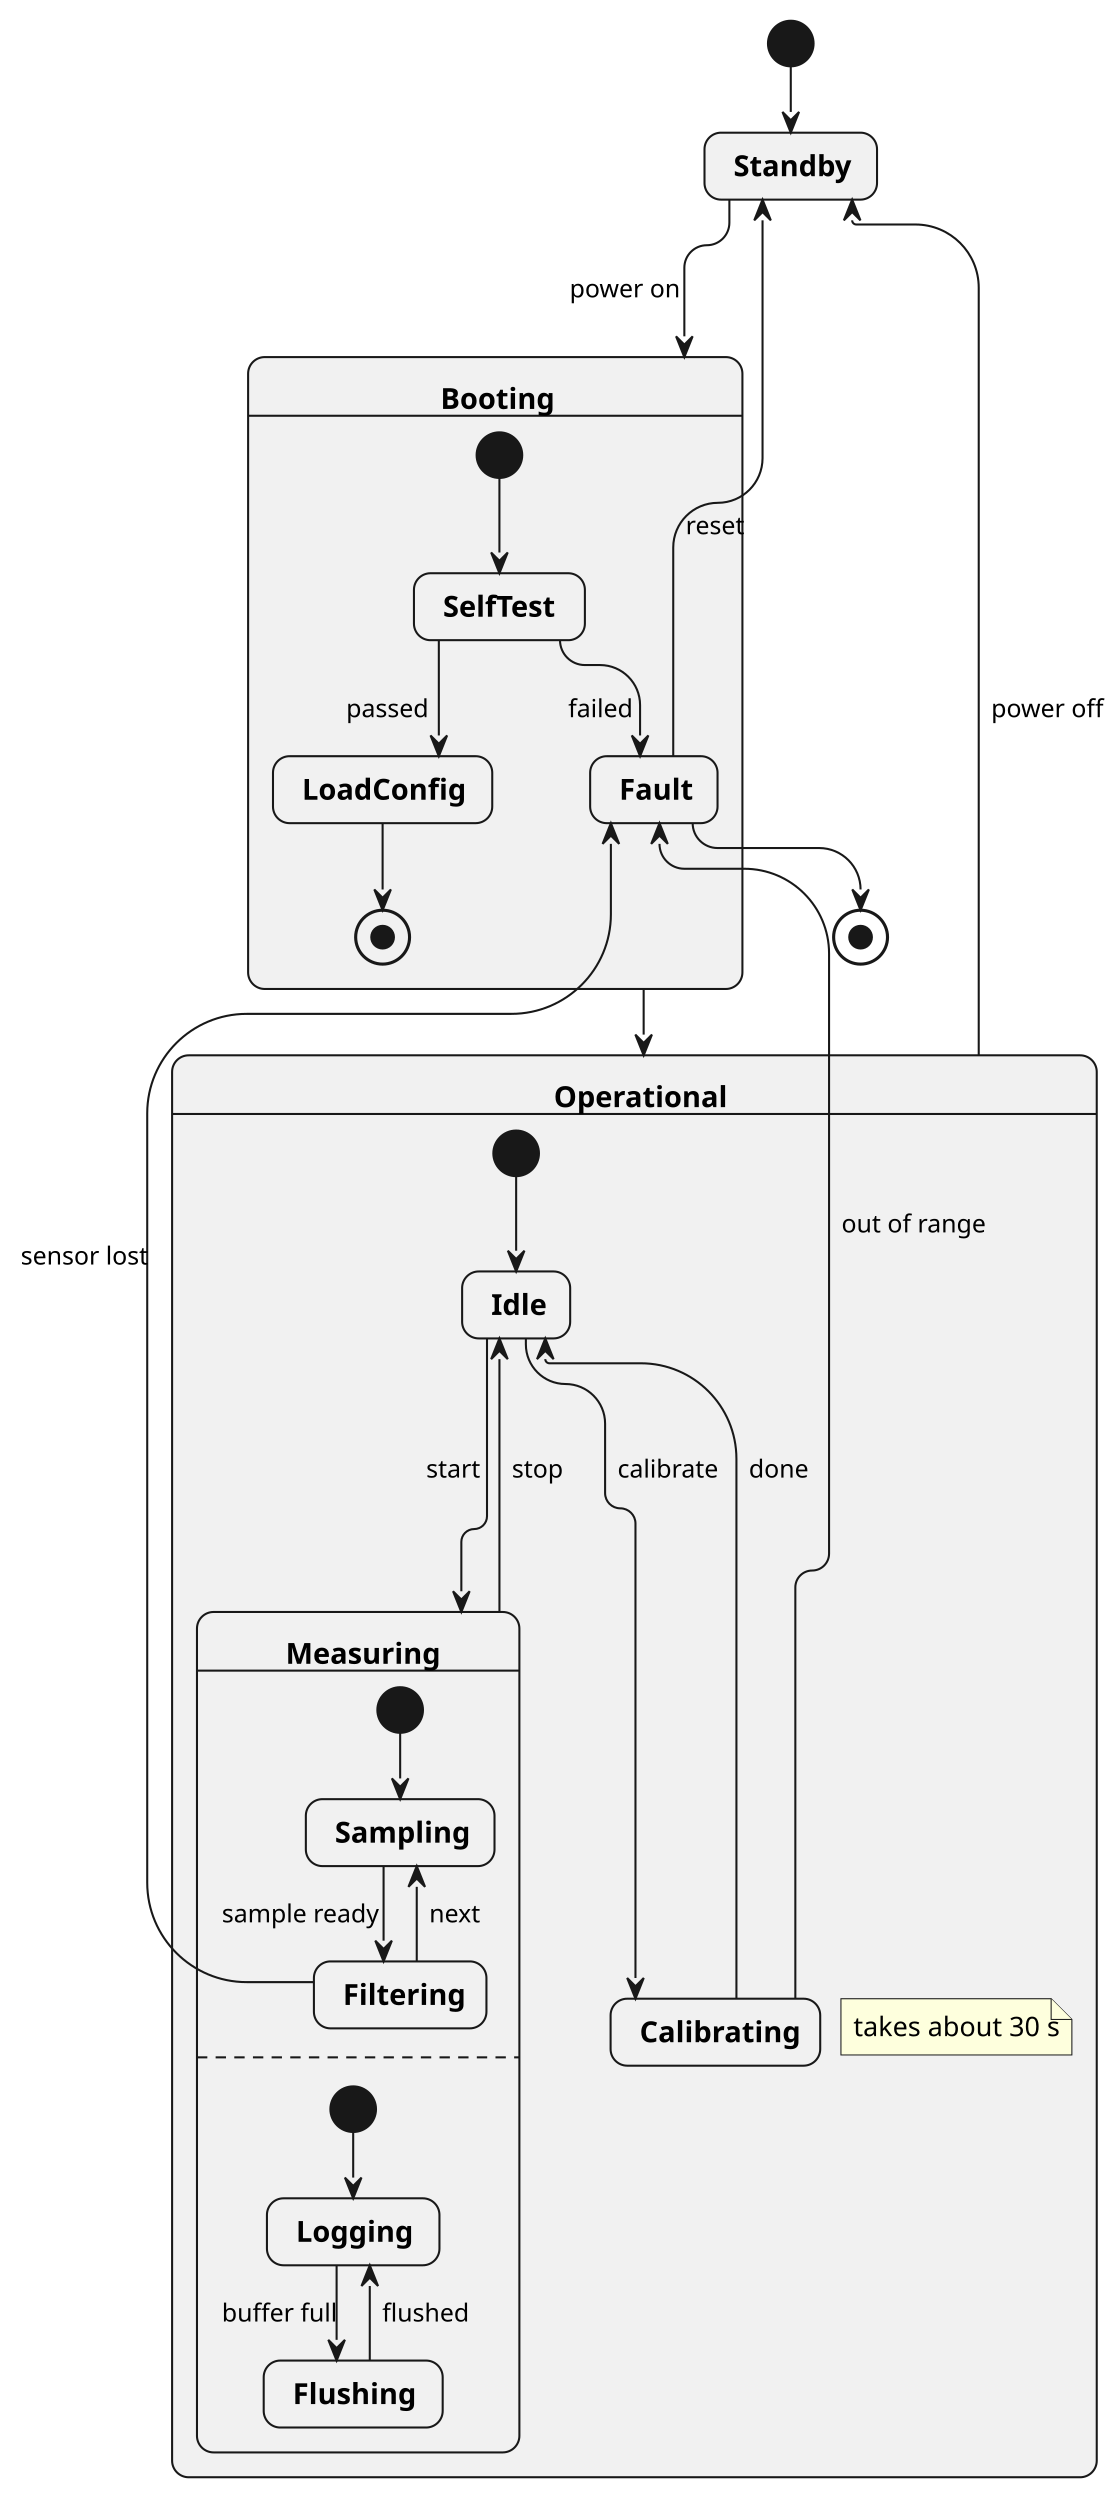
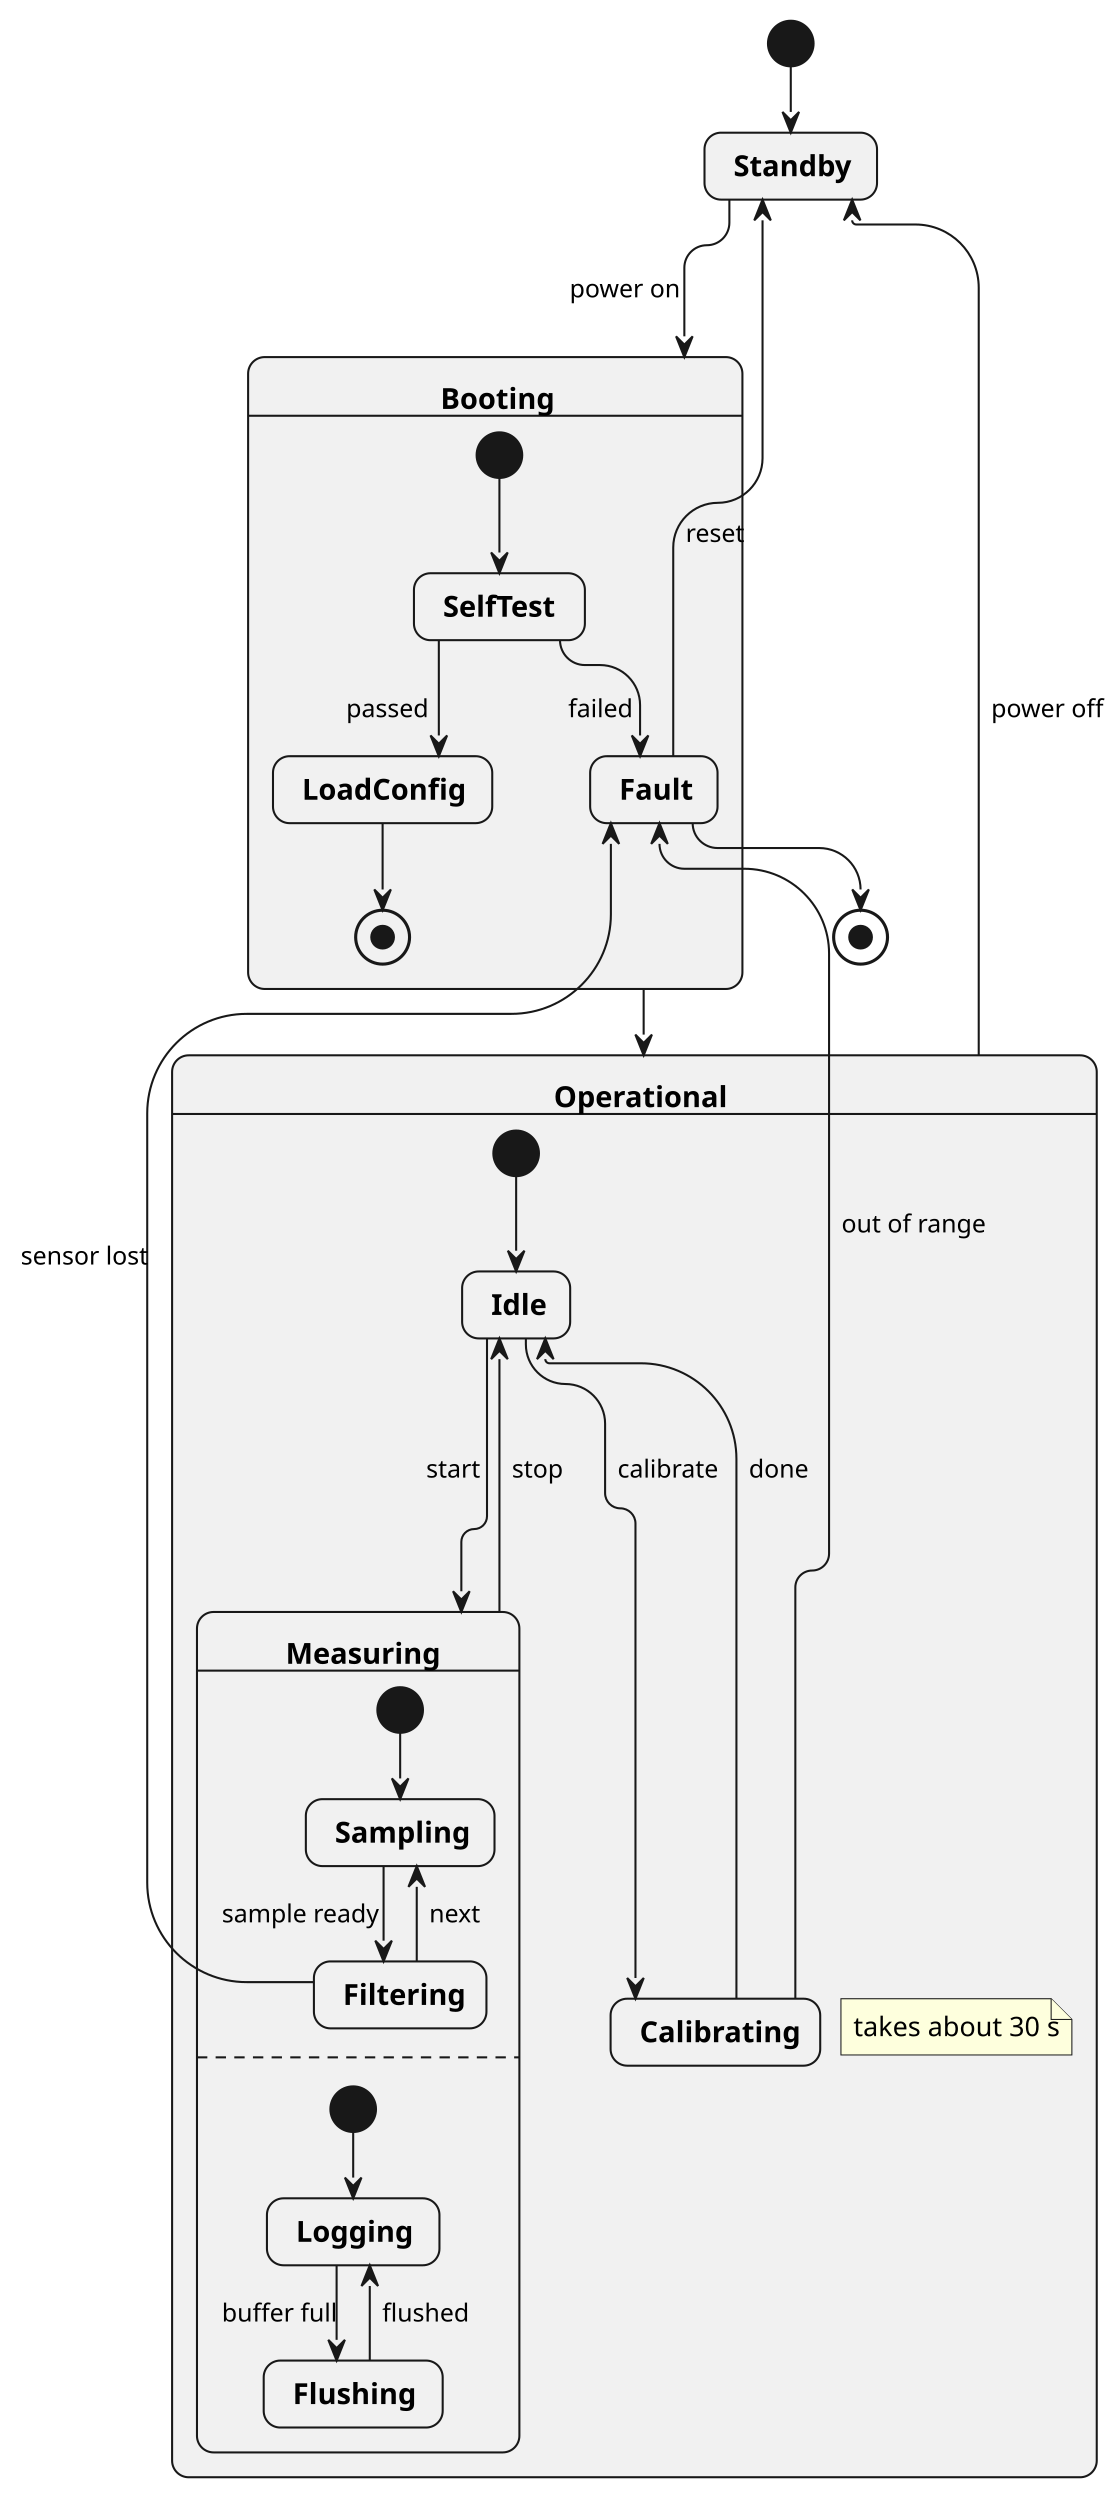
<svg xmlns="http://www.w3.org/2000/svg" width="540" height="1206" viewBox="0 0 540 1206">
  <g transform="translate(83.02,10)">
    <g>
      <ellipse cx="298.45" cy="11" rx="11" ry="11" fill="#181818" stroke="#181818" stroke-width="1" />
      <rect x="256.83" y="54" width="83.23" height="32.3" rx="8" ry="8" fill="#F1F1F1" stroke="#181818" stroke-width="1" />
      <rect x="36.67" y="162.26" width="238.45" height="304.82" rx="8" ry="8" fill="#F1F1F1" stroke="#181818" stroke-width="1" />
      <line x1="36.67" y1="190.56" x2="275.12" y2="190.56" fill="none" stroke="#181818" stroke-width="1" />
      <ellipse cx="157.9" cy="209.56" rx="11" ry="11" fill="#181818" stroke="#181818" stroke-width="1" />
      <rect x="116.67" y="266.53" width="82.46" height="32.3" rx="8" ry="8" fill="#F1F1F1" stroke="#181818" stroke-width="1" />
      <rect x="48.67" y="354.79" width="105.77" height="32.3" rx="8" ry="8" fill="#F1F1F1" stroke="#181818" stroke-width="1" />
      <rect x="201.67" y="354.79" width="61.45" height="32.3" rx="8" ry="8" fill="#F1F1F1" stroke="#181818" stroke-width="1" />
      <ellipse cx="101.55" cy="442.09" rx="13" ry="13" fill="none" stroke="#181818" stroke-width="1.5" />
      <ellipse cx="101.55" cy="442.09" rx="5.46" ry="5.46" fill="#181818" stroke="#181818" stroke-width="1" />
      <rect x="0" y="499.09" width="446.05" height="685.94" rx="8" ry="8" fill="#F1F1F1" stroke="#181818" stroke-width="1" />
      <line x1="0" y1="527.38" x2="446.05" y2="527.38" fill="none" stroke="#181818" stroke-width="1" />
      <ellipse cx="165.97" cy="546.38" rx="11" ry="11" fill="#181818" stroke="#181818" stroke-width="1" />
      <rect x="139.91" y="603.35" width="52.12" height="32.3" rx="8" ry="8" fill="#F1F1F1" stroke="#181818" stroke-width="1" />
      <rect x="12" y="767.62" width="155.53" height="405.42" rx="8" ry="8" fill="#F1F1F1" stroke="#181818" stroke-width="1" />
      <line x1="12" y1="795.91" x2="167.53" y2="795.91" fill="none" stroke="#181818" stroke-width="1" />
      <line x1="12" y1="982.47" x2="167.53" y2="982.47" fill="none" stroke="#181818" stroke-width="1" stroke-dasharray="5,4" />
      <ellipse cx="110.02" cy="814.91" rx="11" ry="11" fill="#181818" stroke="#181818" stroke-width="1" />
      <rect x="64.52" y="857.91" width="91.01" height="32.3" rx="8" ry="8" fill="#F1F1F1" stroke="#181818" stroke-width="1" />
      <rect x="68.41" y="936.18" width="83.23" height="32.3" rx="8" ry="8" fill="#F1F1F1" stroke="#181818" stroke-width="1" />
      <ellipse cx="87.36" cy="1007.47" rx="11" ry="11" fill="#181818" stroke="#181818" stroke-width="1" />
      <rect x="45.75" y="1050.47" width="83.22" height="32.3" rx="8" ry="8" fill="#F1F1F1" stroke="#181818" stroke-width="1" />
      <rect x="44.19" y="1128.74" width="86.34" height="32.3" rx="8" ry="8" fill="#F1F1F1" stroke="#181818" stroke-width="1" />
      <rect x="211.53" y="954.18" width="101.12" height="32.3" rx="8" ry="8" fill="#F1F1F1" stroke="#181818" stroke-width="1" />
      <ellipse cx="332.12" cy="442.09" rx="13" ry="13" fill="none" stroke="#181818" stroke-width="1.5" />
      <ellipse cx="332.12" cy="442.09" rx="5.46" ry="5.46" fill="#181818" stroke="#181818" stroke-width="1" />
    </g>
    <g id="lines">
      <polyline points="298.45,22 298.45,44" fill="none" stroke="#181818" stroke-width="1" />
      <path d="M268.83,86.3 L268.83,97.44 C268.83,103.43 263.97,108.3 257.97,108.3 L257.97,108.3 C251.97,108.3 247.11,113.16 247.11,119.16 L247.11,152.26" fill="none" stroke="#181818" stroke-width="1" />
      <polyline points="227.48,467.09 227.48,489.09" fill="none" stroke="#181818" stroke-width="1" />
      <path d="M389.12,499.09 L389.12,128.82 C389.12,111.96 375.45,98.3 358.59,98.3 L330.06,98.3 C328.96,98.3 328.06,97.4 328.06,96.3 L328.06,96.3" fill="none" stroke="#181818" stroke-width="1" />
      <path d="M68.41,946.18 L36,946.18 C9.49,946.18 -12,924.69 -12,898.18 L-12,527.09 C-12,500.58 9.49,479.09 36,479.09 L163.67,479.09 C190.18,479.09 211.67,457.6 211.67,431.09 L211.67,397.09" fill="none" stroke="#181818" stroke-width="1" />
      <path d="M300.65,954.18 L300.65,755.75 C300.65,751.26 304.29,747.62 308.79,747.62 L308.79,747.62 C313.28,747.62 316.92,743.97 316.92,739.48 L316.92,449.99 C316.92,427.4 298.61,409.09 276.02,409.09 L247.12,409.09 C240.49,409.09 235.12,403.72 235.12,397.09 L235.12,397.09" fill="none" stroke="#181818" stroke-width="1" />
      <path d="M241.75,354.79 L241.75,254.1 C241.75,242.2 251.39,232.56 263.29,232.56 L263.29,232.56 C275.19,232.56 284.83,222.92 284.83,211.02 L284.83,96.3" fill="none" stroke="#181818" stroke-width="1" />
      <path d="M251.12,387.09 L251.12,387.09 C251.12,393.72 256.49,399.09 263.12,399.09 L312.12,399.09 C323.16,399.09 332.12,408.04 332.12,419.09 L332.12,419.09" fill="none" stroke="#181818" stroke-width="1" />
      <polyline points="157.9,220.56 157.9,256.53" fill="none" stroke="#181818" stroke-width="1" />
      <polyline points="128.67,298.82 128.67,344.79" fill="none" stroke="#181818" stroke-width="1" />
      <path d="M187.13,298.82 L187.13,298.82 C187.13,305.45 192.5,310.82 199.13,310.82 L206.44,310.82 C217.1,310.82 225.75,319.47 225.75,330.14 L225.75,344.79" fill="none" stroke="#181818" stroke-width="1" />
      <polyline points="101.55,387.09 101.55,419.09" fill="none" stroke="#181818" stroke-width="1" />
      <polyline points="165.97,557.38 165.97,593.35" fill="none" stroke="#181818" stroke-width="1" />
      <path d="M151.91,635.65 L151.91,721.43 C151.91,724.84 149.14,727.62 145.72,727.62 L145.72,727.62 C142.3,727.62 139.53,730.39 139.53,733.81 L139.53,757.62" fill="none" stroke="#181818" stroke-width="1" />
      <polyline points="157.91,767.62 157.91,645.65" fill="none" stroke="#181818" stroke-width="1" />
      <path d="M170.66,635.65 L170.66,638.54 C170.66,649.09 179.22,657.65 189.77,657.65 L189.77,657.65 C200.33,657.65 208.88,666.2 208.88,676.76 L208.88,710.29 C208.88,714.34 212.16,717.62 216.21,717.62 L216.21,717.62 C220.25,717.62 223.53,720.89 223.53,724.94 L223.53,944.18" fill="none" stroke="#181818" stroke-width="1" />
      <path d="M272.23,954.18 L272.23,693.75 C272.23,668.29 251.59,647.65 226.13,647.65 L182.03,647.65 C180.93,647.65 180.03,646.75 180.03,645.65 L180.03,645.65" fill="none" stroke="#181818" stroke-width="1" />
      <polyline points="110.02,825.91 110.02,847.91" fill="none" stroke="#181818" stroke-width="1" />
      <polyline points="102.02,890.21 102.02,926.18" fill="none" stroke="#181818" stroke-width="1" />
      <polyline points="118.02,936.18 118.02,900.21" fill="none" stroke="#181818" stroke-width="1" />
      <polyline points="87.36,1018.47 87.36,1040.47" fill="none" stroke="#181818" stroke-width="1" />
      <polyline points="79.36,1082.77 79.36,1118.74" fill="none" stroke="#181818" stroke-width="1" />
      <polyline points="95.36,1128.74 95.36,1092.77" fill="none" stroke="#181818" stroke-width="1" />
      <polygon points="294.45,44 298.45,54 302.45,44 298.45,48" fill="#181818" stroke="#181818" stroke-width="1" />
      <polygon points="243.11,152.26 247.11,162.26 251.11,152.26 247.11,156.26" fill="#181818" stroke="#181818" stroke-width="1" />
      <polygon points="223.48,489.09 227.48,499.09 231.48,489.09 227.48,493.09" fill="#181818" stroke="#181818" stroke-width="1" />
      <polygon points="332.06,96.3 328.06,86.3 324.06,96.3 328.06,92.3" fill="#181818" stroke="#181818" stroke-width="1" />
      <polygon points="215.67,397.09 211.67,387.09 207.67,397.09 211.67,393.09" fill="#181818" stroke="#181818" stroke-width="1" />
      <polygon points="239.12,397.09 235.12,387.09 231.12,397.09 235.12,393.09" fill="#181818" stroke="#181818" stroke-width="1" />
      <polygon points="288.83,96.3 284.83,86.3 280.83,96.3 284.83,92.3" fill="#181818" stroke="#181818" stroke-width="1" />
      <polygon points="328.12,419.09 332.12,429.09 336.12,419.09 332.12,423.09" fill="#181818" stroke="#181818" stroke-width="1" />
      <polygon points="153.9,256.53 157.9,266.53 161.9,256.53 157.9,260.53" fill="#181818" stroke="#181818" stroke-width="1" />
      <polygon points="124.67,344.79 128.67,354.79 132.67,344.79 128.67,348.79" fill="#181818" stroke="#181818" stroke-width="1" />
      <polygon points="221.75,344.79 225.75,354.79 229.75,344.79 225.75,348.79" fill="#181818" stroke="#181818" stroke-width="1" />
      <polygon points="97.55,419.09 101.55,429.09 105.55,419.09 101.55,423.09" fill="#181818" stroke="#181818" stroke-width="1" />
      <polygon points="161.97,593.35 165.97,603.35 169.97,593.35 165.97,597.35" fill="#181818" stroke="#181818" stroke-width="1" />
      <polygon points="135.53,757.62 139.53,767.62 143.53,757.62 139.53,761.62" fill="#181818" stroke="#181818" stroke-width="1" />
      <polygon points="161.91,645.65 157.91,635.65 153.91,645.65 157.91,641.65" fill="#181818" stroke="#181818" stroke-width="1" />
      <polygon points="219.53,944.18 223.53,954.18 227.53,944.18 223.53,948.18" fill="#181818" stroke="#181818" stroke-width="1" />
      <polygon points="184.03,645.65 180.03,635.65 176.03,645.65 180.03,641.65" fill="#181818" stroke="#181818" stroke-width="1" />
      <polygon points="106.02,847.91 110.02,857.91 114.02,847.91 110.02,851.91" fill="#181818" stroke="#181818" stroke-width="1" />
      <polygon points="98.02,926.18 102.02,936.18 106.02,926.18 102.02,930.18" fill="#181818" stroke="#181818" stroke-width="1" />
      <polygon points="122.02,900.21 118.02,890.21 114.02,900.21 118.02,896.21" fill="#181818" stroke="#181818" stroke-width="1" />
      <polygon points="83.36,1040.47 87.36,1050.47 91.36,1040.47 87.36,1044.47" fill="#181818" stroke="#181818" stroke-width="1" />
      <polygon points="75.36,1118.74 79.36,1128.74 83.36,1118.74 79.36,1122.74" fill="#181818" stroke="#181818" stroke-width="1" />
      <polygon points="99.36,1092.77 95.36,1082.77 91.36,1092.77 95.36,1088.77" fill="#181818" stroke="#181818" stroke-width="1" />
    </g>
    <g>
      <path d="M322.65,954.18 L322.65,981.31 L434.05,981.31 L434.05,964.18 L424.05,954.18 Z" fill="#FEFFDD" stroke="#181818" stroke-width="0.5" />
      <path d="M424.05,954.18 L424.05,964.18 L434.05,964.18" fill="#FEFFDD" stroke="#181818" stroke-width="0.5" />
      <text font-family="sans-serif" xml:space="preserve">
        <tspan x="270.83" y="74.99" font-size="14" fill="#000000" font-weight="bold" textLength="55.23" lengthAdjust="spacing">Standby</tspan>
      </text>
      <text font-family="sans-serif" xml:space="preserve">
        <tspan x="129.45" y="187.26" font-size="14" fill="#000000" font-weight="bold" textLength="52.88" lengthAdjust="spacing">Booting</tspan>
      </text>
      <text font-family="sans-serif" xml:space="preserve">
        <tspan x="130.67" y="287.52" font-size="14" fill="#000000" font-weight="bold" textLength="54.46" lengthAdjust="spacing">SelfTest</tspan>
      </text>
      <text font-family="sans-serif" xml:space="preserve">
        <tspan x="62.67" y="375.78" font-size="14" fill="#000000" font-weight="bold" textLength="77.77" lengthAdjust="spacing">LoadConfig</tspan>
      </text>
      <text font-family="sans-serif" xml:space="preserve">
        <tspan x="215.67" y="375.78" font-size="14" fill="#000000" font-weight="bold" textLength="33.45" lengthAdjust="spacing">Fault</tspan>
      </text>
      <text font-family="sans-serif" xml:space="preserve">
        <tspan x="83.98" y="335.96" font-size="12" fill="#000000" textLength="38.69" lengthAdjust="spacing">passed</tspan>
      </text>
      <text font-family="sans-serif" xml:space="preserve">
        <tspan x="191.07" y="335.96" font-size="12" fill="#000000" textLength="28.68" lengthAdjust="spacing">failed</tspan>
      </text>
      <text font-family="sans-serif" xml:space="preserve">
        <tspan x="184.12" y="524.08" font-size="14" fill="#000000" font-weight="bold" textLength="77.8" lengthAdjust="spacing">Operational</tspan>
      </text>
      <text font-family="sans-serif" xml:space="preserve">
        <tspan x="153.91" y="624.34" font-size="14" fill="#000000" font-weight="bold" textLength="24.12" lengthAdjust="spacing">Idle</tspan>
      </text>
      <text font-family="sans-serif" xml:space="preserve">
        <tspan x="54.76" y="792.61" font-size="14" fill="#000000" font-weight="bold" textLength="70.01" lengthAdjust="spacing">Measuring</tspan>
      </text>
      <text font-family="sans-serif" xml:space="preserve">
        <tspan x="78.52" y="878.9" font-size="14" fill="#000000" font-weight="bold" textLength="63.01" lengthAdjust="spacing">Sampling</tspan>
      </text>
      <text font-family="sans-serif" xml:space="preserve">
        <tspan x="82.41" y="957.17" font-size="14" fill="#000000" font-weight="bold" textLength="55.23" lengthAdjust="spacing">Filtering</tspan>
      </text>
      <text font-family="sans-serif" xml:space="preserve">
        <tspan x="24" y="917.34" font-size="12" fill="#000000" textLength="72.02" lengthAdjust="spacing">sample ready</tspan>
      </text>
      <text font-family="sans-serif" xml:space="preserve">
        <tspan x="124.02" y="917.34" font-size="12" fill="#000000" textLength="22.68" lengthAdjust="spacing">next</tspan>
      </text>
      <text font-family="sans-serif" xml:space="preserve">
        <tspan x="59.75" y="1071.46" font-size="14" fill="#000000" font-weight="bold" textLength="55.22" lengthAdjust="spacing">Logging</tspan>
      </text>
      <text font-family="sans-serif" xml:space="preserve">
        <tspan x="58.19" y="1149.73" font-size="14" fill="#000000" font-weight="bold" textLength="58.34" lengthAdjust="spacing">Flushing</tspan>
      </text>
      <text font-family="sans-serif" xml:space="preserve">
        <tspan x="24" y="1109.9" font-size="12" fill="#000000" textLength="49.36" lengthAdjust="spacing">buffer full</tspan>
      </text>
      <text font-family="sans-serif" xml:space="preserve">
        <tspan x="101.36" y="1109.9" font-size="12" fill="#000000" textLength="38.69" lengthAdjust="spacing">flushed</tspan>
      </text>
      <text font-family="sans-serif" xml:space="preserve">
        <tspan x="225.53" y="975.17" font-size="14" fill="#000000" font-weight="bold" textLength="73.12" lengthAdjust="spacing">Calibrating</tspan>
      </text>
      <text font-family="sans-serif" xml:space="preserve">
        <tspan x="122.57" y="702.78" font-size="12" fill="#000000" textLength="23.34" lengthAdjust="spacing">start</tspan>
      </text>
      <text font-family="sans-serif" xml:space="preserve">
        <tspan x="163.91" y="702.78" font-size="12" fill="#000000" textLength="22.68" lengthAdjust="spacing">stop</tspan>
      </text>
      <text font-family="sans-serif" xml:space="preserve">
        <tspan x="214.88" y="702.78" font-size="12" fill="#000000" textLength="45.35" lengthAdjust="spacing">calibrate</tspan>
      </text>
      <text font-family="sans-serif" xml:space="preserve">
        <tspan x="278.23" y="702.78" font-size="12" fill="#000000" textLength="26.69" lengthAdjust="spacing">done</tspan>
      </text>
      <text font-family="sans-serif" xml:space="preserve">
        <tspan x="328.65" y="972.24" font-size="13" fill="#000000" textLength="95.39" lengthAdjust="spacing">takes about 30 s</tspan>
      </text>
      <text font-family="sans-serif" xml:space="preserve">
        <tspan x="191.76" y="133.43" font-size="12" fill="#000000" textLength="49.36" lengthAdjust="spacing">power on</tspan>
      </text>
      <text font-family="sans-serif" xml:space="preserve">
        <tspan x="395.12" y="335.96" font-size="12" fill="#000000" textLength="49.36" lengthAdjust="spacing">power off</tspan>
      </text>
      <text font-family="sans-serif" xml:space="preserve">
        <tspan x="-73.02" y="600.01" font-size="12" fill="#000000" textLength="58.02" lengthAdjust="spacing">sensor lost</tspan>
      </text>
      <text font-family="sans-serif" xml:space="preserve">
        <tspan x="322.92" y="584.52" font-size="12" fill="#000000" textLength="64.04" lengthAdjust="spacing">out of range</tspan>
      </text>
      <text font-family="sans-serif" xml:space="preserve">
-         <tspan x="247.75" y="247.7" font-size="12" fill="#000000" textLength="26.68" lengthAdjust="spacing">reset</tspan>
+         <tspan x="247.75" y="251.44" font-size="12" fill="#000000" textLength="26.68" lengthAdjust="spacing">reset</tspan>
      </text>
    </g>
  </g>
</svg>
